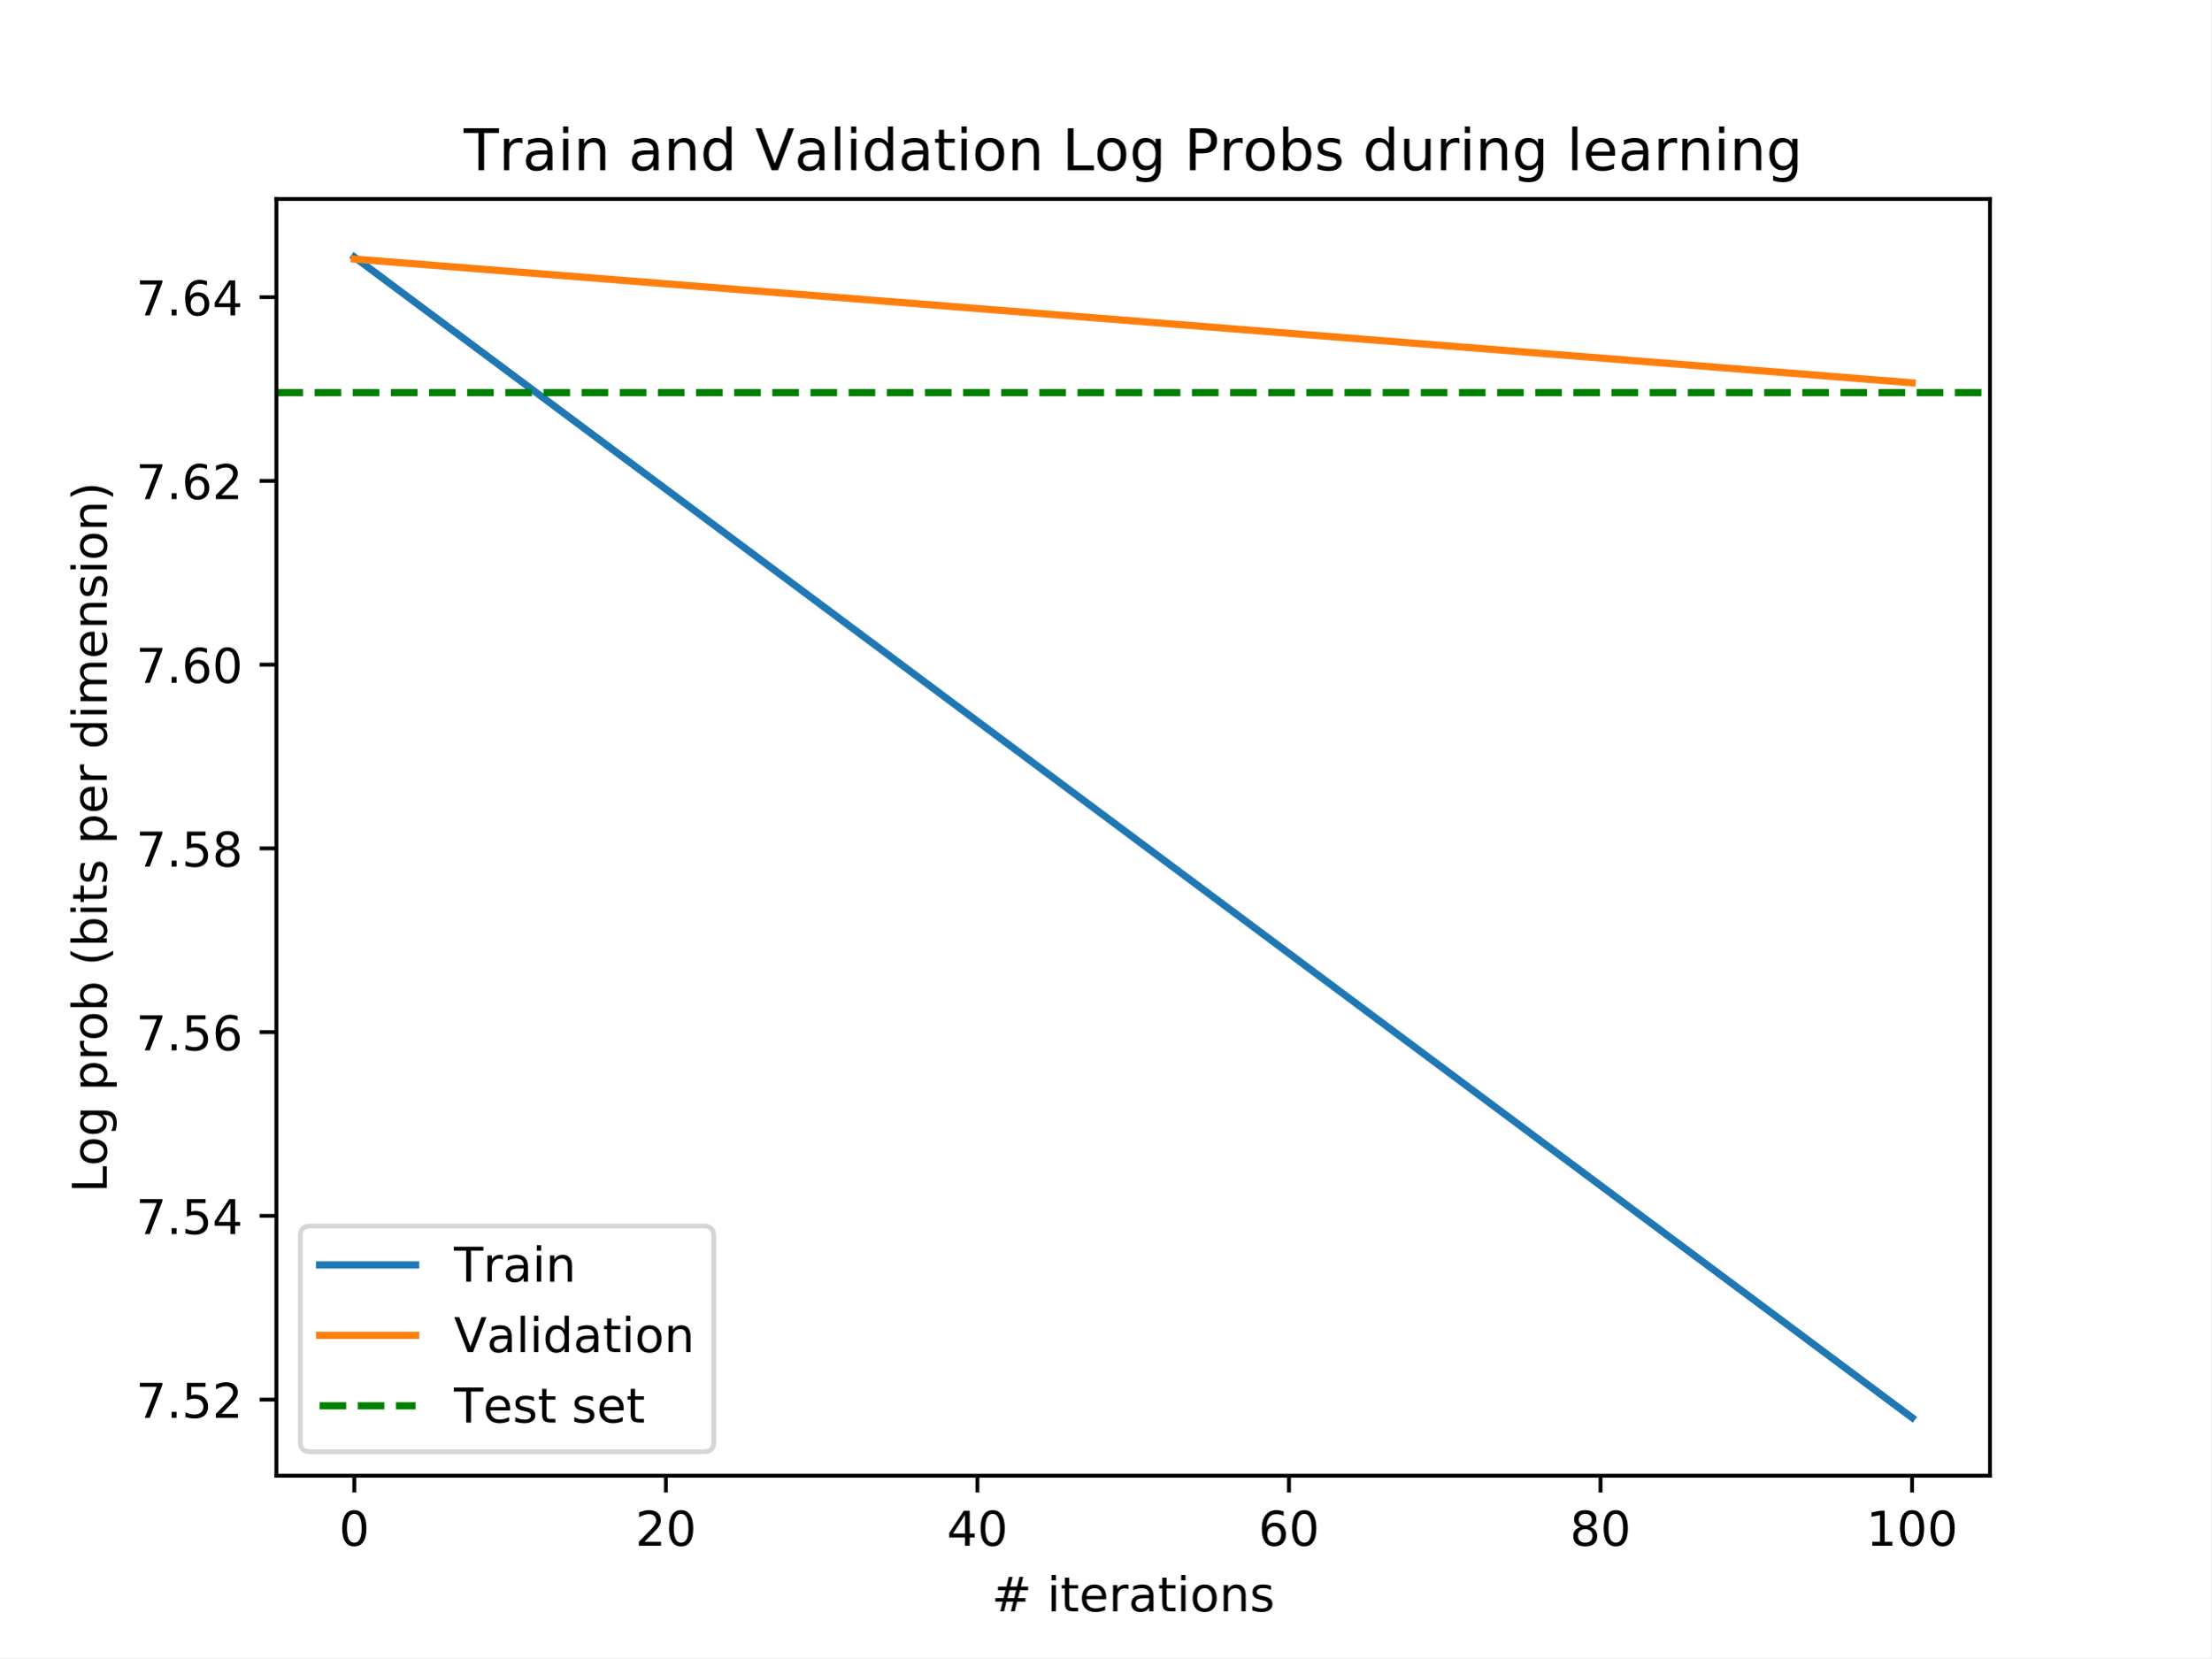
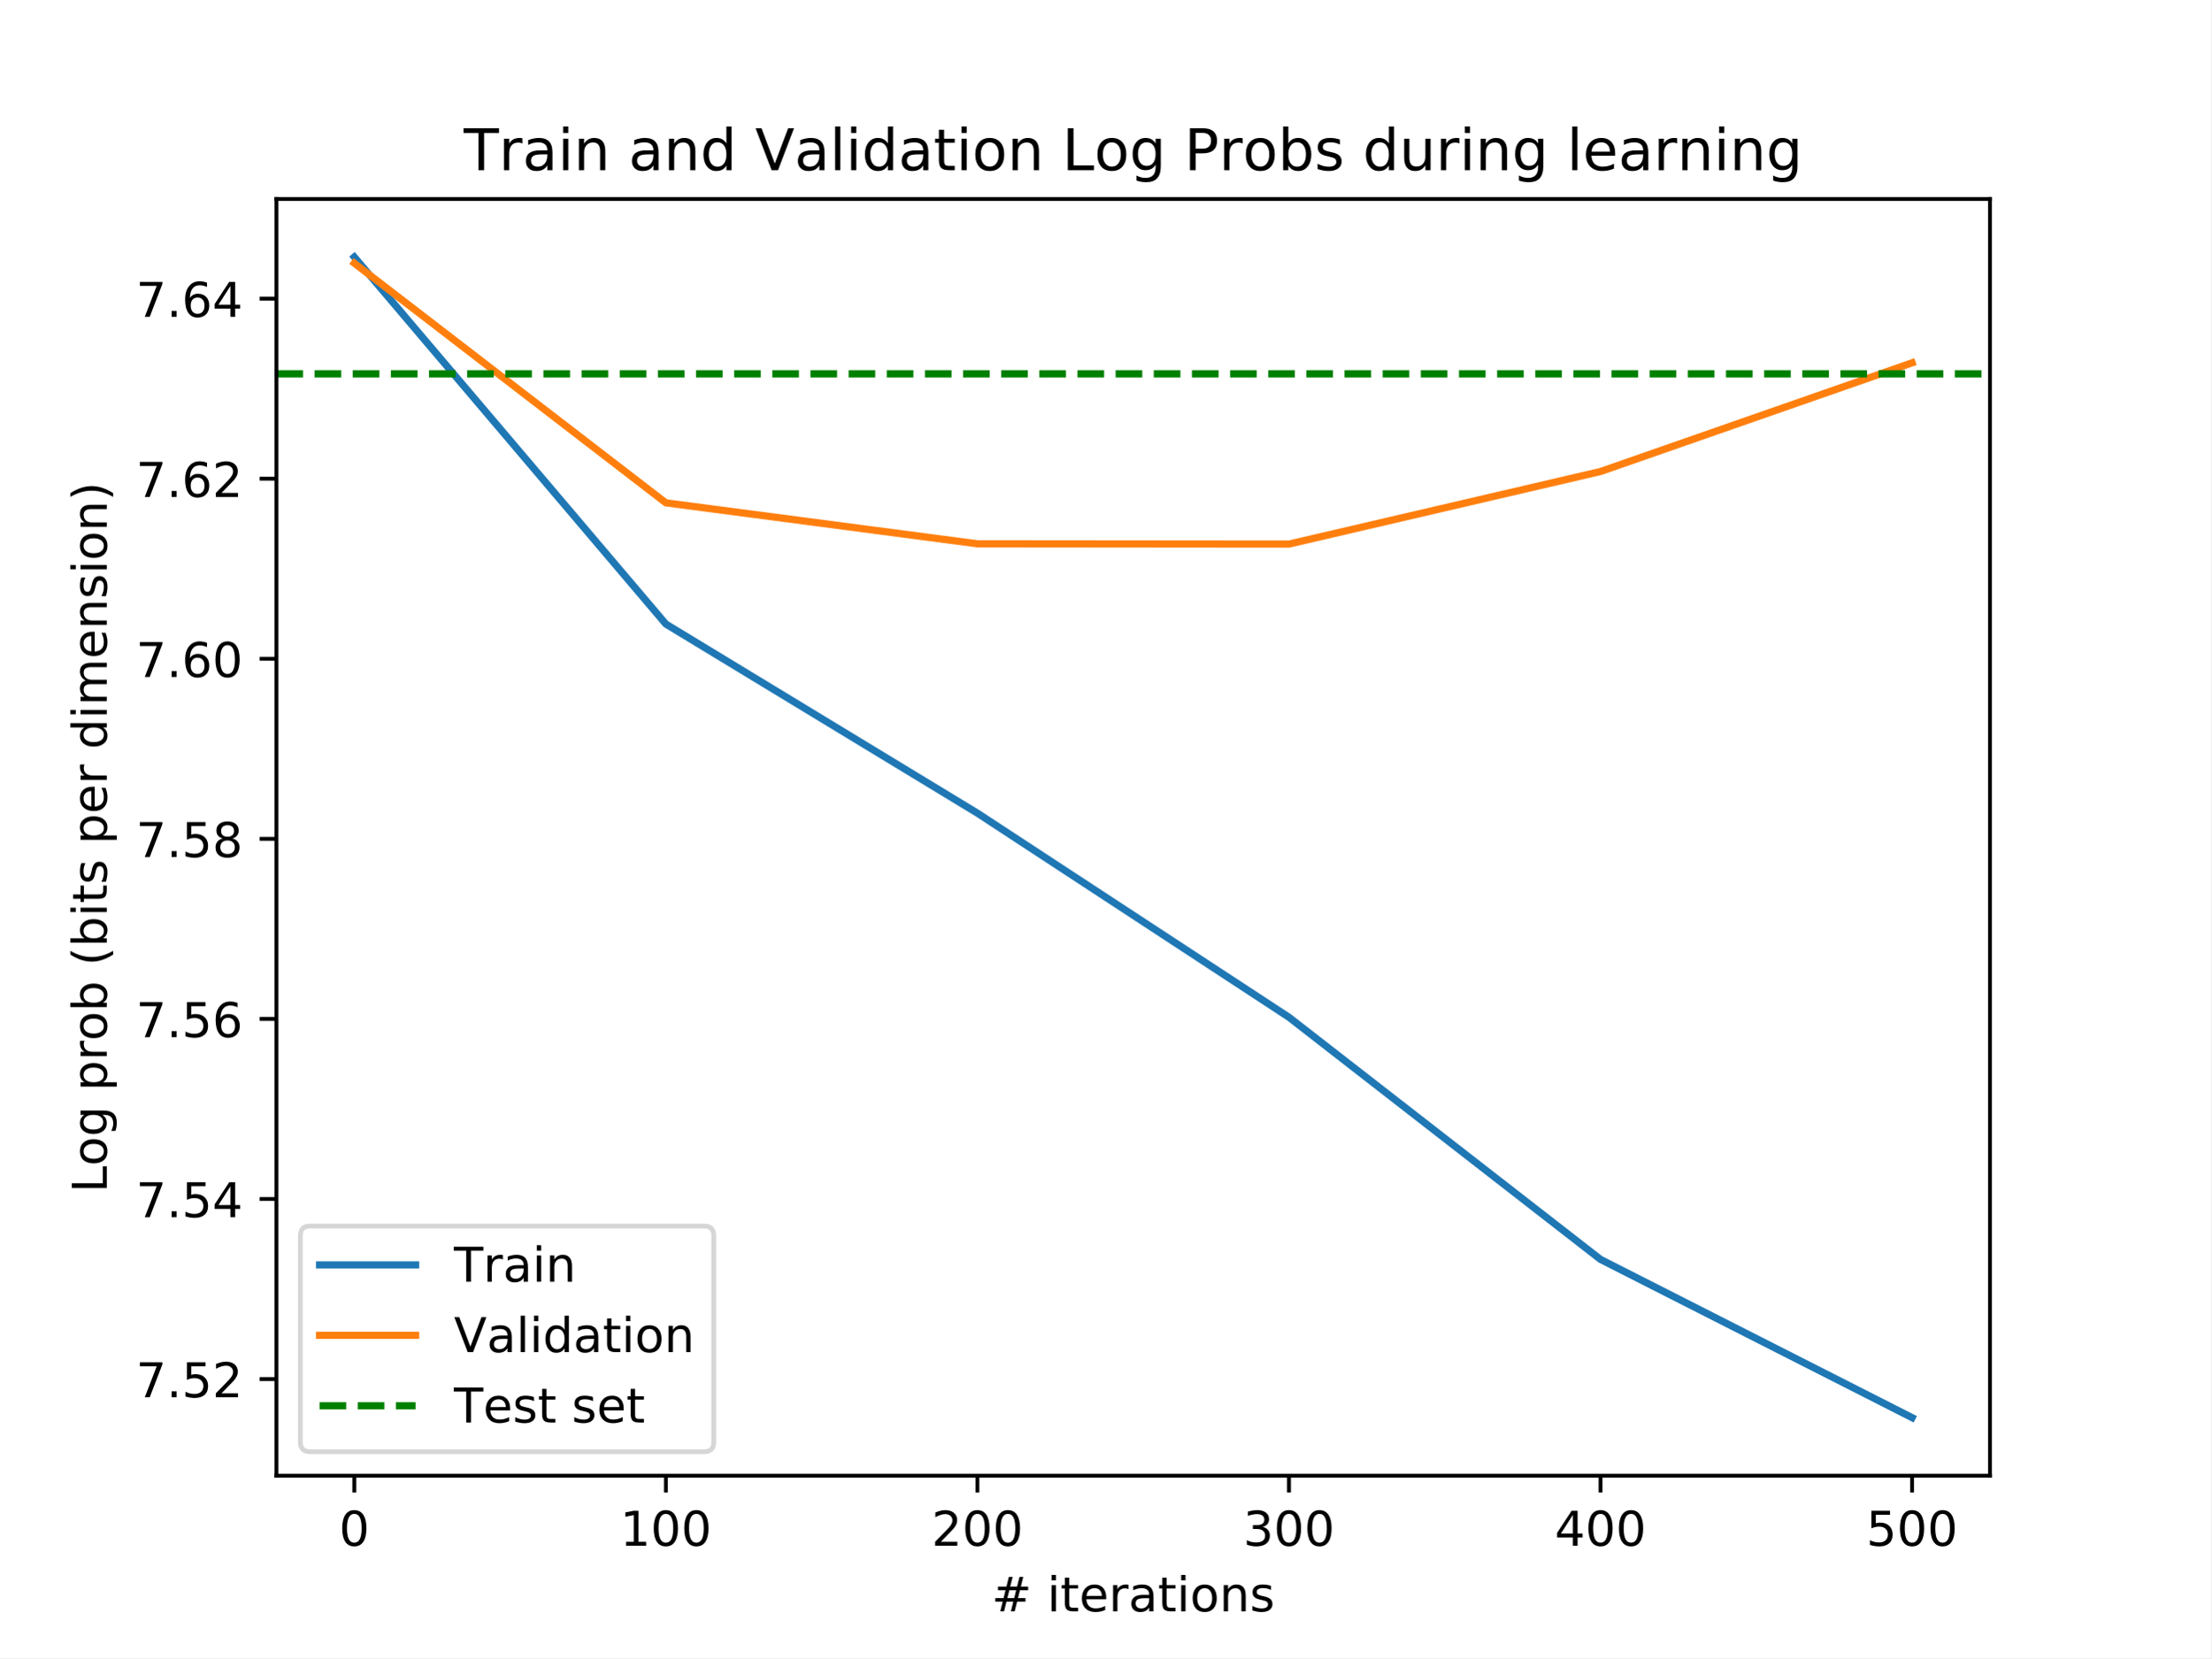
<svg xmlns="http://www.w3.org/2000/svg" xmlns:xlink="http://www.w3.org/1999/xlink" height="345.6pt" version="1.1" viewBox="0 0 460.8 345.6" width="460.8pt">
  <defs>
    <style type="text/css">
*{stroke-linecap:butt;stroke-linejoin:round;}
  </style>
  </defs>
  <g id="figure_1">
    <g id="patch_1">
      <path d="M 0 345.6  L 460.8 345.6  L 460.8 0  L 0 0  z " style="fill:#ffffff;" />
    </g>
    <g id="axes_1">
      <g id="patch_2">
        <path d="M 57.6 307.584  L 414.72 307.584  L 414.72 41.472  L 57.6 41.472  z " style="fill:#ffffff;" />
      </g>
      <g id="matplotlib.axis_1">
        <g id="xtick_1">
          <g id="line2d_1">
            <defs>
-               <path d="M 0 0  L 0 3.5  " id="m9c0afa076b" style="stroke:#000000;stroke-width:0.8;" />
-             </defs>
-             <g>
-               <use style="stroke:#000000;stroke-width:0.8;" x="73.833" xlink:href="#m9c0afa076b" y="307.584" />
+               <path d="M 0 0  L 0 3.5  " id="mff0b40eb74" style="stroke:#000000;stroke-width:0.8;" />
+             </defs>
+             <g>
+               <use style="stroke:#000000;stroke-width:0.8;" x="73.833" xlink:href="#mff0b40eb74" y="307.584" />
            </g>
          </g>
          <g id="text_1">
            <defs>
              <path d="M 31.781 66.406  Q 24.172 66.406 20.328 58.906  Q 16.5 51.422 16.5 36.375  Q 16.5 21.391 20.328 13.891  Q 24.172 6.391 31.781 6.391  Q 39.453 6.391 43.281 13.891  Q 47.125 21.391 47.125 36.375  Q 47.125 51.422 43.281 58.906  Q 39.453 66.406 31.781 66.406  z M 31.781 74.219  Q 44.047 74.219 50.516 64.516  Q 56.984 54.828 56.984 36.375  Q 56.984 17.969 50.516 8.266  Q 44.047 -1.422 31.781 -1.422  Q 19.531 -1.422 13.062 8.266  Q 6.594 17.969 6.594 36.375  Q 6.594 54.828 13.062 64.516  Q 19.531 74.219 31.781 74.219  z " id="DejaVuSans-48" />
            </defs>
            <g transform="translate(70.65148 322.1824)scale(0.1 -0.1)">
              <use xlink:href="#DejaVuSans-48" />
            </g>
          </g>
        </g>
        <g id="xtick_2">
          <g id="line2d_2">
            <g>
-               <use style="stroke:#000000;stroke-width:0.8;" x="138.764" xlink:href="#m9c0afa076b" y="307.584" />
+               <use style="stroke:#000000;stroke-width:0.8;" x="138.764" xlink:href="#mff0b40eb74" y="307.584" />
            </g>
          </g>
          <g id="text_2">
            <defs>
+               <path d="M 12.406 8.297  L 28.516 8.297  L 28.516 63.922  L 10.984 60.406  L 10.984 69.391  L 28.422 72.906  L 38.281 72.906  L 38.281 8.297  L 54.391 8.297  L 54.391 0  L 12.406 0  z " id="DejaVuSans-49" />
+             </defs>
+             <g transform="translate(129.2199 322.1824)scale(0.1 -0.1)">
+               <use xlink:href="#DejaVuSans-49" />
+               <use x="63.623" xlink:href="#DejaVuSans-48" />
+               <use x="127.246" xlink:href="#DejaVuSans-48" />
+             </g>
+           </g>
+         </g>
+         <g id="xtick_3">
+           <g id="line2d_3">
+             <g>
+               <use style="stroke:#000000;stroke-width:0.8;" x="203.695" xlink:href="#mff0b40eb74" y="307.584" />
+             </g>
+           </g>
+           <g id="text_3">
+             <defs>
              <path d="M 19.188 8.297  L 53.609 8.297  L 53.609 0  L 7.328 0  L 7.328 8.297  Q 12.938 14.109 22.625 23.891  Q 32.328 33.688 34.812 36.531  Q 39.547 41.844 41.422 45.531  Q 43.312 49.219 43.312 52.781  Q 43.312 58.594 39.234 62.25  Q 35.156 65.922 28.609 65.922  Q 23.969 65.922 18.812 64.312  Q 13.672 62.703 7.812 59.422  L 7.812 69.391  Q 13.766 71.781 18.938 73  Q 24.125 74.219 28.422 74.219  Q 39.75 74.219 46.484 68.547  Q 53.219 62.891 53.219 53.422  Q 53.219 48.922 51.531 44.891  Q 49.859 40.875 45.406 35.406  Q 44.188 33.984 37.641 27.219  Q 31.109 20.453 19.188 8.297  z " id="DejaVuSans-50" />
            </defs>
-             <g transform="translate(132.4011 322.1824)scale(0.1 -0.1)">
+             <g transform="translate(194.1508 322.1824)scale(0.1 -0.1)">
              <use xlink:href="#DejaVuSans-50" />
              <use x="63.623" xlink:href="#DejaVuSans-48" />
-             </g>
-           </g>
-         </g>
-         <g id="xtick_3">
-           <g id="line2d_3">
-             <g>
-               <use style="stroke:#000000;stroke-width:0.8;" x="203.695" xlink:href="#m9c0afa076b" y="307.584" />
-             </g>
-           </g>
-           <g id="text_3">
+               <use x="127.246" xlink:href="#DejaVuSans-48" />
+             </g>
+           </g>
+         </g>
+         <g id="xtick_4">
+           <g id="line2d_4">
+             <g>
+               <use style="stroke:#000000;stroke-width:0.8;" x="268.625" xlink:href="#mff0b40eb74" y="307.584" />
+             </g>
+           </g>
+           <g id="text_4">
+             <defs>
+               <path d="M 40.578 39.312  Q 47.656 37.797 51.625 33  Q 55.609 28.219 55.609 21.188  Q 55.609 10.406 48.188 4.484  Q 40.766 -1.422 27.094 -1.422  Q 22.516 -1.422 17.656 -0.516  Q 12.797 0.391 7.625 2.203  L 7.625 11.719  Q 11.719 9.328 16.594 8.109  Q 21.484 6.891 26.812 6.891  Q 36.078 6.891 40.938 10.547  Q 45.797 14.203 45.797 21.188  Q 45.797 27.641 41.281 31.266  Q 36.766 34.906 28.719 34.906  L 20.219 34.906  L 20.219 43.016  L 29.109 43.016  Q 36.375 43.016 40.234 45.922  Q 44.094 48.828 44.094 54.297  Q 44.094 59.906 40.109 62.906  Q 36.141 65.922 28.719 65.922  Q 24.656 65.922 20.016 65.031  Q 15.375 64.156 9.812 62.312  L 9.812 71.094  Q 15.438 72.656 20.344 73.438  Q 25.25 74.219 29.594 74.219  Q 40.828 74.219 47.359 69.109  Q 53.906 64.016 53.906 55.328  Q 53.906 49.266 50.438 45.094  Q 46.969 40.922 40.578 39.312  z " id="DejaVuSans-51" />
+             </defs>
+             <g transform="translate(259.0817 322.1824)scale(0.1 -0.1)">
+               <use xlink:href="#DejaVuSans-51" />
+               <use x="63.623" xlink:href="#DejaVuSans-48" />
+               <use x="127.246" xlink:href="#DejaVuSans-48" />
+             </g>
+           </g>
+         </g>
+         <g id="xtick_5">
+           <g id="line2d_5">
+             <g>
+               <use style="stroke:#000000;stroke-width:0.8;" x="333.556" xlink:href="#mff0b40eb74" y="307.584" />
+             </g>
+           </g>
+           <g id="text_5">
            <defs>
              <path d="M 37.797 64.312  L 12.891 25.391  L 37.797 25.391  z M 35.203 72.906  L 47.609 72.906  L 47.609 25.391  L 58.016 25.391  L 58.016 17.188  L 47.609 17.188  L 47.609 0  L 37.797 0  L 37.797 17.188  L 4.891 17.188  L 4.891 26.703  z " id="DejaVuSans-52" />
            </defs>
-             <g transform="translate(197.332 322.1824)scale(0.1 -0.1)">
+             <g transform="translate(324.0126 322.1824)scale(0.1 -0.1)">
              <use xlink:href="#DejaVuSans-52" />
              <use x="63.623" xlink:href="#DejaVuSans-48" />
-             </g>
-           </g>
-         </g>
-         <g id="xtick_4">
-           <g id="line2d_4">
-             <g>
-               <use style="stroke:#000000;stroke-width:0.8;" x="268.625" xlink:href="#m9c0afa076b" y="307.584" />
-             </g>
-           </g>
-           <g id="text_4">
-             <defs>
-               <path d="M 33.016 40.375  Q 26.375 40.375 22.484 35.828  Q 18.609 31.297 18.609 23.391  Q 18.609 15.531 22.484 10.953  Q 26.375 6.391 33.016 6.391  Q 39.656 6.391 43.531 10.953  Q 47.406 15.531 47.406 23.391  Q 47.406 31.297 43.531 35.828  Q 39.656 40.375 33.016 40.375  z M 52.594 71.297  L 52.594 62.312  Q 48.875 64.062 45.094 64.984  Q 41.312 65.922 37.594 65.922  Q 27.828 65.922 22.672 59.328  Q 17.531 52.734 16.797 39.406  Q 19.672 43.656 24.016 45.922  Q 28.375 48.188 33.594 48.188  Q 44.578 48.188 50.953 41.516  Q 57.328 34.859 57.328 23.391  Q 57.328 12.156 50.688 5.359  Q 44.047 -1.422 33.016 -1.422  Q 20.359 -1.422 13.672 8.266  Q 6.984 17.969 6.984 36.375  Q 6.984 53.656 15.188 63.938  Q 23.391 74.219 37.203 74.219  Q 40.922 74.219 44.703 73.484  Q 48.484 72.75 52.594 71.297  z " id="DejaVuSans-54" />
-             </defs>
-             <g transform="translate(262.263 322.1824)scale(0.1 -0.1)">
-               <use xlink:href="#DejaVuSans-54" />
-               <use x="63.623" xlink:href="#DejaVuSans-48" />
-             </g>
-           </g>
-         </g>
-         <g id="xtick_5">
-           <g id="line2d_5">
-             <g>
-               <use style="stroke:#000000;stroke-width:0.8;" x="333.556" xlink:href="#m9c0afa076b" y="307.584" />
-             </g>
-           </g>
-           <g id="text_5">
-             <defs>
-               <path d="M 31.781 34.625  Q 24.75 34.625 20.719 30.859  Q 16.703 27.094 16.703 20.516  Q 16.703 13.922 20.719 10.156  Q 24.75 6.391 31.781 6.391  Q 38.812 6.391 42.859 10.172  Q 46.922 13.969 46.922 20.516  Q 46.922 27.094 42.891 30.859  Q 38.875 34.625 31.781 34.625  z M 21.922 38.812  Q 15.578 40.375 12.031 44.719  Q 8.5 49.078 8.5 55.328  Q 8.5 64.062 14.719 69.141  Q 20.953 74.219 31.781 74.219  Q 42.672 74.219 48.875 69.141  Q 55.078 64.062 55.078 55.328  Q 55.078 49.078 51.531 44.719  Q 48 40.375 41.703 38.812  Q 48.828 37.156 52.797 32.312  Q 56.781 27.484 56.781 20.516  Q 56.781 9.906 50.312 4.234  Q 43.844 -1.422 31.781 -1.422  Q 19.734 -1.422 13.25 4.234  Q 6.781 9.906 6.781 20.516  Q 6.781 27.484 10.781 32.312  Q 14.797 37.156 21.922 38.812  z M 18.312 54.391  Q 18.312 48.734 21.844 45.562  Q 25.391 42.391 31.781 42.391  Q 38.141 42.391 41.719 45.562  Q 45.312 48.734 45.312 54.391  Q 45.312 60.062 41.719 63.234  Q 38.141 66.406 31.781 66.406  Q 25.391 66.406 21.844 63.234  Q 18.312 60.062 18.312 54.391  z " id="DejaVuSans-56" />
-             </defs>
-             <g transform="translate(327.1939 322.1824)scale(0.1 -0.1)">
-               <use xlink:href="#DejaVuSans-56" />
-               <use x="63.623" xlink:href="#DejaVuSans-48" />
+               <use x="127.246" xlink:href="#DejaVuSans-48" />
            </g>
          </g>
        </g>
        <g id="xtick_6">
          <g id="line2d_6">
            <g>
-               <use style="stroke:#000000;stroke-width:0.8;" x="398.487" xlink:href="#m9c0afa076b" y="307.584" />
+               <use style="stroke:#000000;stroke-width:0.8;" x="398.487" xlink:href="#mff0b40eb74" y="307.584" />
            </g>
          </g>
          <g id="text_6">
            <defs>
-               <path d="M 12.406 8.297  L 28.516 8.297  L 28.516 63.922  L 10.984 60.406  L 10.984 69.391  L 28.422 72.906  L 38.281 72.906  L 38.281 8.297  L 54.391 8.297  L 54.391 0  L 12.406 0  z " id="DejaVuSans-49" />
+               <path d="M 10.797 72.906  L 49.516 72.906  L 49.516 64.594  L 19.828 64.594  L 19.828 46.734  Q 21.969 47.469 24.109 47.828  Q 26.266 48.188 28.422 48.188  Q 40.625 48.188 47.75 41.5  Q 54.891 34.812 54.891 23.391  Q 54.891 11.625 47.562 5.094  Q 40.234 -1.422 26.906 -1.422  Q 22.312 -1.422 17.547 -0.641  Q 12.797 0.141 7.719 1.703  L 7.719 11.625  Q 12.109 9.234 16.797 8.062  Q 21.484 6.891 26.703 6.891  Q 35.156 6.891 40.078 11.328  Q 45.016 15.766 45.016 23.391  Q 45.016 31 40.078 35.438  Q 35.156 39.891 26.703 39.891  Q 22.75 39.891 18.812 39.016  Q 14.891 38.141 10.797 36.281  z " id="DejaVuSans-53" />
            </defs>
            <g transform="translate(388.9435 322.1824)scale(0.1 -0.1)">
-               <use xlink:href="#DejaVuSans-49" />
+               <use xlink:href="#DejaVuSans-53" />
              <use x="63.623" xlink:href="#DejaVuSans-48" />
              <use x="127.246" xlink:href="#DejaVuSans-48" />
            </g>
          </g>
        </g>
        <g id="text_7">
          <defs>
            <path d="M 51.125 44  L 36.922 44  L 32.812 27.688  L 47.125 27.688  z M 43.797 71.781  L 38.719 51.516  L 52.984 51.516  L 58.109 71.781  L 65.922 71.781  L 60.891 51.516  L 76.125 51.516  L 76.125 44  L 58.984 44  L 54.984 27.688  L 70.516 27.688  L 70.516 20.219  L 53.078 20.219  L 48 0  L 40.188 0  L 45.219 20.219  L 30.906 20.219  L 25.875 0  L 18.016 0  L 23.094 20.219  L 7.719 20.219  L 7.719 27.688  L 24.906 27.688  L 29 44  L 13.281 44  L 13.281 51.516  L 30.906 51.516  L 35.891 71.781  z " id="DejaVuSans-35" />
            <path id="DejaVuSans-32" />
            <path d="M 9.422 54.688  L 18.406 54.688  L 18.406 0  L 9.422 0  z M 9.422 75.984  L 18.406 75.984  L 18.406 64.594  L 9.422 64.594  z " id="DejaVuSans-105" />
            <path d="M 18.312 70.219  L 18.312 54.688  L 36.812 54.688  L 36.812 47.703  L 18.312 47.703  L 18.312 18.016  Q 18.312 11.328 20.141 9.422  Q 21.969 7.516 27.594 7.516  L 36.812 7.516  L 36.812 0  L 27.594 0  Q 17.188 0 13.234 3.875  Q 9.281 7.766 9.281 18.016  L 9.281 47.703  L 2.688 47.703  L 2.688 54.688  L 9.281 54.688  L 9.281 70.219  z " id="DejaVuSans-116" />
            <path d="M 56.203 29.594  L 56.203 25.203  L 14.891 25.203  Q 15.484 15.922 20.484 11.062  Q 25.484 6.203 34.422 6.203  Q 39.594 6.203 44.453 7.469  Q 49.312 8.734 54.109 11.281  L 54.109 2.781  Q 49.266 0.734 44.188 -0.344  Q 39.109 -1.422 33.891 -1.422  Q 20.797 -1.422 13.156 6.188  Q 5.516 13.812 5.516 26.812  Q 5.516 40.234 12.766 48.109  Q 20.016 56 32.328 56  Q 43.359 56 49.781 48.891  Q 56.203 41.797 56.203 29.594  z M 47.219 32.234  Q 47.125 39.594 43.094 43.984  Q 39.062 48.391 32.422 48.391  Q 24.906 48.391 20.391 44.141  Q 15.875 39.891 15.188 32.172  z " id="DejaVuSans-101" />
            <path d="M 41.109 46.297  Q 39.594 47.172 37.812 47.578  Q 36.031 48 33.891 48  Q 26.266 48 22.188 43.047  Q 18.109 38.094 18.109 28.812  L 18.109 0  L 9.078 0  L 9.078 54.688  L 18.109 54.688  L 18.109 46.188  Q 20.953 51.172 25.484 53.578  Q 30.031 56 36.531 56  Q 37.453 56 38.578 55.875  Q 39.703 55.766 41.062 55.516  z " id="DejaVuSans-114" />
            <path d="M 34.281 27.484  Q 23.391 27.484 19.188 25  Q 14.984 22.516 14.984 16.5  Q 14.984 11.719 18.141 8.906  Q 21.297 6.109 26.703 6.109  Q 34.188 6.109 38.703 11.406  Q 43.219 16.703 43.219 25.484  L 43.219 27.484  z M 52.203 31.203  L 52.203 0  L 43.219 0  L 43.219 8.297  Q 40.141 3.328 35.547 0.953  Q 30.953 -1.422 24.312 -1.422  Q 15.922 -1.422 10.953 3.297  Q 6 8.016 6 15.922  Q 6 25.141 12.172 29.828  Q 18.359 34.516 30.609 34.516  L 43.219 34.516  L 43.219 35.406  Q 43.219 41.609 39.141 45  Q 35.062 48.391 27.688 48.391  Q 23 48.391 18.547 47.266  Q 14.109 46.141 10.016 43.891  L 10.016 52.203  Q 14.938 54.109 19.578 55.047  Q 24.219 56 28.609 56  Q 40.484 56 46.344 49.844  Q 52.203 43.703 52.203 31.203  z " id="DejaVuSans-97" />
            <path d="M 30.609 48.391  Q 23.391 48.391 19.188 42.75  Q 14.984 37.109 14.984 27.297  Q 14.984 17.484 19.156 11.844  Q 23.344 6.203 30.609 6.203  Q 37.797 6.203 41.984 11.859  Q 46.188 17.531 46.188 27.297  Q 46.188 37.016 41.984 42.703  Q 37.797 48.391 30.609 48.391  z M 30.609 56  Q 42.328 56 49.016 48.375  Q 55.719 40.766 55.719 27.297  Q 55.719 13.875 49.016 6.219  Q 42.328 -1.422 30.609 -1.422  Q 18.844 -1.422 12.172 6.219  Q 5.516 13.875 5.516 27.297  Q 5.516 40.766 12.172 48.375  Q 18.844 56 30.609 56  z " id="DejaVuSans-111" />
            <path d="M 54.891 33.016  L 54.891 0  L 45.906 0  L 45.906 32.719  Q 45.906 40.484 42.875 44.328  Q 39.844 48.188 33.797 48.188  Q 26.516 48.188 22.312 43.547  Q 18.109 38.922 18.109 30.906  L 18.109 0  L 9.078 0  L 9.078 54.688  L 18.109 54.688  L 18.109 46.188  Q 21.344 51.125 25.703 53.562  Q 30.078 56 35.797 56  Q 45.219 56 50.047 50.172  Q 54.891 44.344 54.891 33.016  z " id="DejaVuSans-110" />
            <path d="M 44.281 53.078  L 44.281 44.578  Q 40.484 46.531 36.375 47.5  Q 32.281 48.484 27.875 48.484  Q 21.188 48.484 17.844 46.438  Q 14.5 44.391 14.5 40.281  Q 14.5 37.156 16.891 35.375  Q 19.281 33.594 26.516 31.984  L 29.594 31.297  Q 39.156 29.25 43.188 25.516  Q 47.219 21.781 47.219 15.094  Q 47.219 7.469 41.188 3.016  Q 35.156 -1.422 24.609 -1.422  Q 20.219 -1.422 15.453 -0.562  Q 10.688 0.297 5.422 2  L 5.422 11.281  Q 10.406 8.688 15.234 7.391  Q 20.062 6.109 24.812 6.109  Q 31.156 6.109 34.562 8.281  Q 37.984 10.453 37.984 14.406  Q 37.984 18.062 35.516 20.016  Q 33.062 21.969 24.703 23.781  L 21.578 24.516  Q 13.234 26.266 9.516 29.906  Q 5.812 33.547 5.812 39.891  Q 5.812 47.609 11.281 51.797  Q 16.75 56 26.812 56  Q 31.781 56 36.172 55.266  Q 40.578 54.547 44.281 53.078  z " id="DejaVuSans-115" />
          </defs>
          <g transform="translate(206.6538 335.8606)scale(0.1 -0.1)">
            <use xlink:href="#DejaVuSans-35" />
            <use x="83.789" xlink:href="#DejaVuSans-32" />
            <use x="115.576" xlink:href="#DejaVuSans-105" />
            <use x="143.359" xlink:href="#DejaVuSans-116" />
            <use x="182.568" xlink:href="#DejaVuSans-101" />
            <use x="244.092" xlink:href="#DejaVuSans-114" />
            <use x="285.205" xlink:href="#DejaVuSans-97" />
            <use x="346.484" xlink:href="#DejaVuSans-116" />
            <use x="385.693" xlink:href="#DejaVuSans-105" />
            <use x="413.477" xlink:href="#DejaVuSans-111" />
            <use x="474.658" xlink:href="#DejaVuSans-110" />
            <use x="538.037" xlink:href="#DejaVuSans-115" />
          </g>
        </g>
      </g>
      <g id="matplotlib.axis_2">
        <g id="ytick_1">
          <g id="line2d_7">
            <defs>
-               <path d="M 0 0  L -3.5 0  " id="m03bc95fe4a" style="stroke:#000000;stroke-width:0.8;" />
-             </defs>
-             <g>
-               <use style="stroke:#000000;stroke-width:0.8;" x="57.6" xlink:href="#m03bc95fe4a" y="291.721" />
+               <path d="M 0 0  L -3.5 0  " id="m5b82a9ceaa" style="stroke:#000000;stroke-width:0.8;" />
+             </defs>
+             <g>
+               <use style="stroke:#000000;stroke-width:0.8;" x="57.6" xlink:href="#m5b82a9ceaa" y="287.442" />
            </g>
          </g>
          <g id="text_8">
            <defs>
              <path d="M 8.203 72.906  L 55.078 72.906  L 55.078 68.703  L 28.609 0  L 18.312 0  L 43.219 64.594  L 8.203 64.594  z " id="DejaVuSans-55" />
              <path d="M 10.688 12.406  L 21 12.406  L 21 0  L 10.688 0  z " id="DejaVuSans-46" />
-               <path d="M 10.797 72.906  L 49.516 72.906  L 49.516 64.594  L 19.828 64.594  L 19.828 46.734  Q 21.969 47.469 24.109 47.828  Q 26.266 48.188 28.422 48.188  Q 40.625 48.188 47.75 41.5  Q 54.891 34.812 54.891 23.391  Q 54.891 11.625 47.562 5.094  Q 40.234 -1.422 26.906 -1.422  Q 22.312 -1.422 17.547 -0.641  Q 12.797 0.141 7.719 1.703  L 7.719 11.625  Q 12.109 9.234 16.797 8.062  Q 21.484 6.891 26.703 6.891  Q 35.156 6.891 40.078 11.328  Q 45.016 15.766 45.016 23.391  Q 45.016 31 40.078 35.438  Q 35.156 39.891 26.703 39.891  Q 22.75 39.891 18.812 39.016  Q 14.891 38.141 10.797 36.281  z " id="DejaVuSans-53" />
-             </defs>
-             <g transform="translate(28.33438 295.5206)scale(0.1 -0.1)">
+             </defs>
+             <g transform="translate(28.33438 291.2413)scale(0.1 -0.1)">
              <use xlink:href="#DejaVuSans-55" />
              <use x="63.623" xlink:href="#DejaVuSans-46" />
              <use x="95.41" xlink:href="#DejaVuSans-53" />
              <use x="159.033" xlink:href="#DejaVuSans-50" />
            </g>
          </g>
        </g>
        <g id="ytick_2">
          <g id="line2d_8">
            <g>
-               <use style="stroke:#000000;stroke-width:0.8;" x="57.6" xlink:href="#m03bc95fe4a" y="253.423" />
+               <use style="stroke:#000000;stroke-width:0.8;" x="57.6" xlink:href="#m5b82a9ceaa" y="249.908" />
            </g>
          </g>
          <g id="text_9">
-             <g transform="translate(28.33438 257.2225)scale(0.1 -0.1)">
+             <g transform="translate(28.33438 253.7075)scale(0.1 -0.1)">
              <use xlink:href="#DejaVuSans-55" />
              <use x="63.623" xlink:href="#DejaVuSans-46" />
              <use x="95.41" xlink:href="#DejaVuSans-53" />
              <use x="159.033" xlink:href="#DejaVuSans-52" />
            </g>
          </g>
        </g>
        <g id="ytick_3">
          <g id="line2d_9">
            <g>
-               <use style="stroke:#000000;stroke-width:0.8;" x="57.6" xlink:href="#m03bc95fe4a" y="215.125" />
+               <use style="stroke:#000000;stroke-width:0.8;" x="57.6" xlink:href="#m5b82a9ceaa" y="212.374" />
            </g>
          </g>
          <g id="text_10">
-             <g transform="translate(28.33438 218.9244)scale(0.1 -0.1)">
+             <defs>
+               <path d="M 33.016 40.375  Q 26.375 40.375 22.484 35.828  Q 18.609 31.297 18.609 23.391  Q 18.609 15.531 22.484 10.953  Q 26.375 6.391 33.016 6.391  Q 39.656 6.391 43.531 10.953  Q 47.406 15.531 47.406 23.391  Q 47.406 31.297 43.531 35.828  Q 39.656 40.375 33.016 40.375  z M 52.594 71.297  L 52.594 62.312  Q 48.875 64.062 45.094 64.984  Q 41.312 65.922 37.594 65.922  Q 27.828 65.922 22.672 59.328  Q 17.531 52.734 16.797 39.406  Q 19.672 43.656 24.016 45.922  Q 28.375 48.188 33.594 48.188  Q 44.578 48.188 50.953 41.516  Q 57.328 34.859 57.328 23.391  Q 57.328 12.156 50.688 5.359  Q 44.047 -1.422 33.016 -1.422  Q 20.359 -1.422 13.672 8.266  Q 6.984 17.969 6.984 36.375  Q 6.984 53.656 15.188 63.938  Q 23.391 74.219 37.203 74.219  Q 40.922 74.219 44.703 73.484  Q 48.484 72.75 52.594 71.297  z " id="DejaVuSans-54" />
+             </defs>
+             <g transform="translate(28.33438 216.1737)scale(0.1 -0.1)">
              <use xlink:href="#DejaVuSans-55" />
              <use x="63.623" xlink:href="#DejaVuSans-46" />
              <use x="95.41" xlink:href="#DejaVuSans-53" />
              <use x="159.033" xlink:href="#DejaVuSans-54" />
            </g>
          </g>
        </g>
        <g id="ytick_4">
          <g id="line2d_10">
            <g>
-               <use style="stroke:#000000;stroke-width:0.8;" x="57.6" xlink:href="#m03bc95fe4a" y="176.827" />
+               <use style="stroke:#000000;stroke-width:0.8;" x="57.6" xlink:href="#m5b82a9ceaa" y="174.841" />
            </g>
          </g>
          <g id="text_11">
-             <g transform="translate(28.33438 180.6263)scale(0.1 -0.1)">
+             <defs>
+               <path d="M 31.781 34.625  Q 24.75 34.625 20.719 30.859  Q 16.703 27.094 16.703 20.516  Q 16.703 13.922 20.719 10.156  Q 24.75 6.391 31.781 6.391  Q 38.812 6.391 42.859 10.172  Q 46.922 13.969 46.922 20.516  Q 46.922 27.094 42.891 30.859  Q 38.875 34.625 31.781 34.625  z M 21.922 38.812  Q 15.578 40.375 12.031 44.719  Q 8.5 49.078 8.5 55.328  Q 8.5 64.062 14.719 69.141  Q 20.953 74.219 31.781 74.219  Q 42.672 74.219 48.875 69.141  Q 55.078 64.062 55.078 55.328  Q 55.078 49.078 51.531 44.719  Q 48 40.375 41.703 38.812  Q 48.828 37.156 52.797 32.312  Q 56.781 27.484 56.781 20.516  Q 56.781 9.906 50.312 4.234  Q 43.844 -1.422 31.781 -1.422  Q 19.734 -1.422 13.25 4.234  Q 6.781 9.906 6.781 20.516  Q 6.781 27.484 10.781 32.312  Q 14.797 37.156 21.922 38.812  z M 18.312 54.391  Q 18.312 48.734 21.844 45.562  Q 25.391 42.391 31.781 42.391  Q 38.141 42.391 41.719 45.562  Q 45.312 48.734 45.312 54.391  Q 45.312 60.062 41.719 63.234  Q 38.141 66.406 31.781 66.406  Q 25.391 66.406 21.844 63.234  Q 18.312 60.062 18.312 54.391  z " id="DejaVuSans-56" />
+             </defs>
+             <g transform="translate(28.33438 178.6398)scale(0.1 -0.1)">
              <use xlink:href="#DejaVuSans-55" />
              <use x="63.623" xlink:href="#DejaVuSans-46" />
              <use x="95.41" xlink:href="#DejaVuSans-53" />
              <use x="159.033" xlink:href="#DejaVuSans-56" />
            </g>
          </g>
        </g>
        <g id="ytick_5">
          <g id="line2d_11">
            <g>
-               <use style="stroke:#000000;stroke-width:0.8;" x="57.6" xlink:href="#m03bc95fe4a" y="138.529" />
+               <use style="stroke:#000000;stroke-width:0.8;" x="57.6" xlink:href="#m5b82a9ceaa" y="137.307" />
            </g>
          </g>
          <g id="text_12">
-             <g transform="translate(28.33438 142.3281)scale(0.1 -0.1)">
+             <g transform="translate(28.33438 141.106)scale(0.1 -0.1)">
              <use xlink:href="#DejaVuSans-55" />
              <use x="63.623" xlink:href="#DejaVuSans-46" />
              <use x="95.41" xlink:href="#DejaVuSans-54" />
              <use x="159.033" xlink:href="#DejaVuSans-48" />
            </g>
          </g>
        </g>
        <g id="ytick_6">
          <g id="line2d_12">
            <g>
-               <use style="stroke:#000000;stroke-width:0.8;" x="57.6" xlink:href="#m03bc95fe4a" y="100.231" />
+               <use style="stroke:#000000;stroke-width:0.8;" x="57.6" xlink:href="#m5b82a9ceaa" y="99.773" />
            </g>
          </g>
          <g id="text_13">
-             <g transform="translate(28.33438 104.03)scale(0.1 -0.1)">
+             <g transform="translate(28.33438 103.5722)scale(0.1 -0.1)">
              <use xlink:href="#DejaVuSans-55" />
              <use x="63.623" xlink:href="#DejaVuSans-46" />
              <use x="95.41" xlink:href="#DejaVuSans-54" />
              <use x="159.033" xlink:href="#DejaVuSans-50" />
            </g>
          </g>
        </g>
        <g id="ytick_7">
          <g id="line2d_13">
            <g>
-               <use style="stroke:#000000;stroke-width:0.8;" x="57.6" xlink:href="#m03bc95fe4a" y="61.933" />
+               <use style="stroke:#000000;stroke-width:0.8;" x="57.6" xlink:href="#m5b82a9ceaa" y="62.239" />
            </g>
          </g>
          <g id="text_14">
-             <g transform="translate(28.33438 65.73186)scale(0.1 -0.1)">
+             <g transform="translate(28.33438 66.03832)scale(0.1 -0.1)">
              <use xlink:href="#DejaVuSans-55" />
              <use x="63.623" xlink:href="#DejaVuSans-46" />
              <use x="95.41" xlink:href="#DejaVuSans-54" />
              <use x="159.033" xlink:href="#DejaVuSans-52" />
            </g>
          </g>
        </g>
        <g id="text_15">
          <defs>
            <path d="M 9.812 72.906  L 19.672 72.906  L 19.672 8.297  L 55.172 8.297  L 55.172 0  L 9.812 0  z " id="DejaVuSans-76" />
            <path d="M 45.406 27.984  Q 45.406 37.75 41.375 43.109  Q 37.359 48.484 30.078 48.484  Q 22.859 48.484 18.828 43.109  Q 14.797 37.75 14.797 27.984  Q 14.797 18.266 18.828 12.891  Q 22.859 7.516 30.078 7.516  Q 37.359 7.516 41.375 12.891  Q 45.406 18.266 45.406 27.984  z M 54.391 6.781  Q 54.391 -7.172 48.188 -13.984  Q 42 -20.797 29.203 -20.797  Q 24.469 -20.797 20.266 -20.094  Q 16.062 -19.391 12.109 -17.922  L 12.109 -9.188  Q 16.062 -11.328 19.922 -12.344  Q 23.781 -13.375 27.781 -13.375  Q 36.625 -13.375 41.016 -8.766  Q 45.406 -4.156 45.406 5.172  L 45.406 9.625  Q 42.625 4.781 38.281 2.391  Q 33.938 0 27.875 0  Q 17.828 0 11.672 7.656  Q 5.516 15.328 5.516 27.984  Q 5.516 40.672 11.672 48.328  Q 17.828 56 27.875 56  Q 33.938 56 38.281 53.609  Q 42.625 51.219 45.406 46.391  L 45.406 54.688  L 54.391 54.688  z " id="DejaVuSans-103" />
            <path d="M 18.109 8.203  L 18.109 -20.797  L 9.078 -20.797  L 9.078 54.688  L 18.109 54.688  L 18.109 46.391  Q 20.953 51.266 25.266 53.625  Q 29.594 56 35.594 56  Q 45.562 56 51.781 48.094  Q 58.016 40.188 58.016 27.297  Q 58.016 14.406 51.781 6.484  Q 45.562 -1.422 35.594 -1.422  Q 29.594 -1.422 25.266 0.953  Q 20.953 3.328 18.109 8.203  z M 48.688 27.297  Q 48.688 37.203 44.609 42.844  Q 40.531 48.484 33.406 48.484  Q 26.266 48.484 22.188 42.844  Q 18.109 37.203 18.109 27.297  Q 18.109 17.391 22.188 11.75  Q 26.266 6.109 33.406 6.109  Q 40.531 6.109 44.609 11.75  Q 48.688 17.391 48.688 27.297  z " id="DejaVuSans-112" />
            <path d="M 48.688 27.297  Q 48.688 37.203 44.609 42.844  Q 40.531 48.484 33.406 48.484  Q 26.266 48.484 22.188 42.844  Q 18.109 37.203 18.109 27.297  Q 18.109 17.391 22.188 11.75  Q 26.266 6.109 33.406 6.109  Q 40.531 6.109 44.609 11.75  Q 48.688 17.391 48.688 27.297  z M 18.109 46.391  Q 20.953 51.266 25.266 53.625  Q 29.594 56 35.594 56  Q 45.562 56 51.781 48.094  Q 58.016 40.188 58.016 27.297  Q 58.016 14.406 51.781 6.484  Q 45.562 -1.422 35.594 -1.422  Q 29.594 -1.422 25.266 0.953  Q 20.953 3.328 18.109 8.203  L 18.109 0  L 9.078 0  L 9.078 75.984  L 18.109 75.984  z " id="DejaVuSans-98" />
            <path d="M 31 75.875  Q 24.469 64.656 21.281 53.656  Q 18.109 42.672 18.109 31.391  Q 18.109 20.125 21.312 9.062  Q 24.516 -2 31 -13.188  L 23.188 -13.188  Q 15.875 -1.703 12.234 9.375  Q 8.594 20.453 8.594 31.391  Q 8.594 42.281 12.203 53.312  Q 15.828 64.359 23.188 75.875  z " id="DejaVuSans-40" />
            <path d="M 45.406 46.391  L 45.406 75.984  L 54.391 75.984  L 54.391 0  L 45.406 0  L 45.406 8.203  Q 42.578 3.328 38.25 0.953  Q 33.938 -1.422 27.875 -1.422  Q 17.969 -1.422 11.734 6.484  Q 5.516 14.406 5.516 27.297  Q 5.516 40.188 11.734 48.094  Q 17.969 56 27.875 56  Q 33.938 56 38.25 53.625  Q 42.578 51.266 45.406 46.391  z M 14.797 27.297  Q 14.797 17.391 18.875 11.75  Q 22.953 6.109 30.078 6.109  Q 37.203 6.109 41.297 11.75  Q 45.406 17.391 45.406 27.297  Q 45.406 37.203 41.297 42.844  Q 37.203 48.484 30.078 48.484  Q 22.953 48.484 18.875 42.844  Q 14.797 37.203 14.797 27.297  z " id="DejaVuSans-100" />
            <path d="M 52 44.188  Q 55.375 50.25 60.062 53.125  Q 64.75 56 71.094 56  Q 79.641 56 84.281 50.016  Q 88.922 44.047 88.922 33.016  L 88.922 0  L 79.891 0  L 79.891 32.719  Q 79.891 40.578 77.094 44.375  Q 74.312 48.188 68.609 48.188  Q 61.625 48.188 57.562 43.547  Q 53.516 38.922 53.516 30.906  L 53.516 0  L 44.484 0  L 44.484 32.719  Q 44.484 40.625 41.703 44.406  Q 38.922 48.188 33.109 48.188  Q 26.219 48.188 22.156 43.531  Q 18.109 38.875 18.109 30.906  L 18.109 0  L 9.078 0  L 9.078 54.688  L 18.109 54.688  L 18.109 46.188  Q 21.188 51.219 25.484 53.609  Q 29.781 56 35.688 56  Q 41.656 56 45.828 52.969  Q 50 49.953 52 44.188  z " id="DejaVuSans-109" />
            <path d="M 8.016 75.875  L 15.828 75.875  Q 23.141 64.359 26.781 53.312  Q 30.422 42.281 30.422 31.391  Q 30.422 20.453 26.781 9.375  Q 23.141 -1.703 15.828 -13.188  L 8.016 -13.188  Q 14.5 -2 17.703 9.062  Q 20.906 20.125 20.906 31.391  Q 20.906 42.672 17.703 53.656  Q 14.5 64.656 8.016 75.875  z " id="DejaVuSans-41" />
          </defs>
          <g transform="translate(22.25469 248.6014)rotate(-90)scale(0.1 -0.1)">
            <use xlink:href="#DejaVuSans-76" />
            <use x="55.697" xlink:href="#DejaVuSans-111" />
            <use x="116.879" xlink:href="#DejaVuSans-103" />
            <use x="180.355" xlink:href="#DejaVuSans-32" />
            <use x="212.143" xlink:href="#DejaVuSans-112" />
            <use x="275.619" xlink:href="#DejaVuSans-114" />
            <use x="316.701" xlink:href="#DejaVuSans-111" />
            <use x="377.883" xlink:href="#DejaVuSans-98" />
            <use x="441.359" xlink:href="#DejaVuSans-32" />
            <use x="473.146" xlink:href="#DejaVuSans-40" />
            <use x="512.16" xlink:href="#DejaVuSans-98" />
            <use x="575.637" xlink:href="#DejaVuSans-105" />
            <use x="603.42" xlink:href="#DejaVuSans-116" />
            <use x="642.629" xlink:href="#DejaVuSans-115" />
            <use x="694.729" xlink:href="#DejaVuSans-32" />
            <use x="726.516" xlink:href="#DejaVuSans-112" />
            <use x="789.992" xlink:href="#DejaVuSans-101" />
            <use x="851.516" xlink:href="#DejaVuSans-114" />
            <use x="892.629" xlink:href="#DejaVuSans-32" />
            <use x="924.416" xlink:href="#DejaVuSans-100" />
            <use x="987.893" xlink:href="#DejaVuSans-105" />
            <use x="1015.676" xlink:href="#DejaVuSans-109" />
            <use x="1113.088" xlink:href="#DejaVuSans-101" />
            <use x="1174.611" xlink:href="#DejaVuSans-110" />
            <use x="1237.99" xlink:href="#DejaVuSans-115" />
            <use x="1290.09" xlink:href="#DejaVuSans-105" />
            <use x="1317.873" xlink:href="#DejaVuSans-111" />
            <use x="1379.055" xlink:href="#DejaVuSans-110" />
            <use x="1442.434" xlink:href="#DejaVuSans-41" />
          </g>
        </g>
      </g>
      <g id="line2d_14">
-         <path clip-path="url(#pbaf6b03d85)" d="M 73.833 53.568  L 398.487 295.488  " style="fill:none;stroke:#1f77b4;stroke-linecap:square;stroke-width:1.5;" />
+         <path clip-path="url(#pb3b22aad3a)" d="M 73.833 53.568  L 138.764 130.067  L 203.695 169.486  L 268.625 212.033  L 333.556 262.503  L 398.487 295.488  " style="fill:none;stroke:#1f77b4;stroke-linecap:square;stroke-width:1.5;" />
      </g>
      <g id="line2d_15">
-         <path clip-path="url(#pbaf6b03d85)" d="M 73.833 53.989  L 398.487 79.783  " style="fill:none;stroke:#ff7f0e;stroke-linecap:square;stroke-width:1.5;" />
+         <path clip-path="url(#pb3b22aad3a)" d="M 73.833 54.851  L 138.764 104.803  L 203.695 113.341  L 268.625 113.401  L 333.556 98.272  L 398.487 75.616  " style="fill:none;stroke:#ff7f0e;stroke-linecap:square;stroke-width:1.5;" />
      </g>
      <g id="line2d_16">
-         <path clip-path="url(#pbaf6b03d85)" d="M 57.6 81.821  L 414.72 81.821  " style="fill:none;stroke:#008000;stroke-dasharray:5.55,2.4;stroke-dashoffset:0;stroke-width:1.5;" />
+         <path clip-path="url(#pb3b22aad3a)" d="M 57.6 77.912  L 414.72 77.912  " style="fill:none;stroke:#008000;stroke-dasharray:5.55,2.4;stroke-dashoffset:0;stroke-width:1.5;" />
      </g>
      <g id="patch_3">
        <path d="M 57.6 307.584  L 57.6 41.472  " style="fill:none;stroke:#000000;stroke-linecap:square;stroke-linejoin:miter;stroke-width:0.8;" />
      </g>
      <g id="patch_4">
        <path d="M 414.72 307.584  L 414.72 41.472  " style="fill:none;stroke:#000000;stroke-linecap:square;stroke-linejoin:miter;stroke-width:0.8;" />
      </g>
      <g id="patch_5">
        <path d="M 57.6 307.584  L 414.72 307.584  " style="fill:none;stroke:#000000;stroke-linecap:square;stroke-linejoin:miter;stroke-width:0.8;" />
      </g>
      <g id="patch_6">
        <path d="M 57.6 41.472  L 414.72 41.472  " style="fill:none;stroke:#000000;stroke-linecap:square;stroke-linejoin:miter;stroke-width:0.8;" />
      </g>
      <g id="text_16">
        <defs>
          <path d="M -0.297 72.906  L 61.375 72.906  L 61.375 64.594  L 35.5 64.594  L 35.5 0  L 25.594 0  L 25.594 64.594  L -0.297 64.594  z " id="DejaVuSans-84" />
          <path d="M 28.609 0  L 0.781 72.906  L 11.078 72.906  L 34.188 11.531  L 57.328 72.906  L 67.578 72.906  L 39.797 0  z " id="DejaVuSans-86" />
          <path d="M 9.422 75.984  L 18.406 75.984  L 18.406 0  L 9.422 0  z " id="DejaVuSans-108" />
          <path d="M 19.672 64.797  L 19.672 37.406  L 32.078 37.406  Q 38.969 37.406 42.719 40.969  Q 46.484 44.531 46.484 51.125  Q 46.484 57.672 42.719 61.234  Q 38.969 64.797 32.078 64.797  z M 9.812 72.906  L 32.078 72.906  Q 44.344 72.906 50.609 67.359  Q 56.891 61.812 56.891 51.125  Q 56.891 40.328 50.609 34.812  Q 44.344 29.297 32.078 29.297  L 19.672 29.297  L 19.672 0  L 9.812 0  z " id="DejaVuSans-80" />
          <path d="M 8.5 21.578  L 8.5 54.688  L 17.484 54.688  L 17.484 21.922  Q 17.484 14.156 20.5 10.266  Q 23.531 6.391 29.594 6.391  Q 36.859 6.391 41.078 11.031  Q 45.312 15.672 45.312 23.688  L 45.312 54.688  L 54.297 54.688  L 54.297 0  L 45.312 0  L 45.312 8.406  Q 42.047 3.422 37.719 1  Q 33.406 -1.422 27.688 -1.422  Q 18.266 -1.422 13.375 4.438  Q 8.5 10.297 8.5 21.578  z M 31.109 56  z " id="DejaVuSans-117" />
        </defs>
        <g transform="translate(96.63 35.472)scale(0.12 -0.12)">
          <use xlink:href="#DejaVuSans-84" />
          <use x="60.865" xlink:href="#DejaVuSans-114" />
          <use x="101.979" xlink:href="#DejaVuSans-97" />
          <use x="163.258" xlink:href="#DejaVuSans-105" />
          <use x="191.041" xlink:href="#DejaVuSans-110" />
          <use x="254.42" xlink:href="#DejaVuSans-32" />
          <use x="286.207" xlink:href="#DejaVuSans-97" />
          <use x="347.486" xlink:href="#DejaVuSans-110" />
          <use x="410.865" xlink:href="#DejaVuSans-100" />
          <use x="474.342" xlink:href="#DejaVuSans-32" />
          <use x="506.129" xlink:href="#DejaVuSans-86" />
          <use x="574.428" xlink:href="#DejaVuSans-97" />
          <use x="635.707" xlink:href="#DejaVuSans-108" />
          <use x="663.49" xlink:href="#DejaVuSans-105" />
          <use x="691.273" xlink:href="#DejaVuSans-100" />
          <use x="754.75" xlink:href="#DejaVuSans-97" />
          <use x="816.029" xlink:href="#DejaVuSans-116" />
          <use x="855.238" xlink:href="#DejaVuSans-105" />
          <use x="883.021" xlink:href="#DejaVuSans-111" />
          <use x="944.203" xlink:href="#DejaVuSans-110" />
          <use x="1007.582" xlink:href="#DejaVuSans-32" />
          <use x="1039.369" xlink:href="#DejaVuSans-76" />
          <use x="1095.066" xlink:href="#DejaVuSans-111" />
          <use x="1156.248" xlink:href="#DejaVuSans-103" />
          <use x="1219.725" xlink:href="#DejaVuSans-32" />
          <use x="1251.512" xlink:href="#DejaVuSans-80" />
          <use x="1311.799" xlink:href="#DejaVuSans-114" />
          <use x="1352.881" xlink:href="#DejaVuSans-111" />
          <use x="1414.062" xlink:href="#DejaVuSans-98" />
          <use x="1477.539" xlink:href="#DejaVuSans-115" />
          <use x="1529.639" xlink:href="#DejaVuSans-32" />
          <use x="1561.426" xlink:href="#DejaVuSans-100" />
          <use x="1624.902" xlink:href="#DejaVuSans-117" />
          <use x="1688.281" xlink:href="#DejaVuSans-114" />
          <use x="1729.395" xlink:href="#DejaVuSans-105" />
          <use x="1757.178" xlink:href="#DejaVuSans-110" />
          <use x="1820.557" xlink:href="#DejaVuSans-103" />
          <use x="1884.033" xlink:href="#DejaVuSans-32" />
          <use x="1915.82" xlink:href="#DejaVuSans-108" />
          <use x="1943.604" xlink:href="#DejaVuSans-101" />
          <use x="2005.127" xlink:href="#DejaVuSans-97" />
          <use x="2066.406" xlink:href="#DejaVuSans-114" />
          <use x="2107.504" xlink:href="#DejaVuSans-110" />
          <use x="2170.883" xlink:href="#DejaVuSans-105" />
          <use x="2198.666" xlink:href="#DejaVuSans-110" />
          <use x="2262.045" xlink:href="#DejaVuSans-103" />
        </g>
      </g>
      <g id="legend_1">
        <g id="patch_7">
          <path d="M 64.6 302.584  L 146.745 302.584  Q 148.745 302.584 148.745 300.584  L 148.745 257.55  Q 148.745 255.55 146.745 255.55  L 64.6 255.55  Q 62.6 255.55 62.6 257.55  L 62.6 300.584  Q 62.6 302.584 64.6 302.584  z " style="fill:#ffffff;opacity:0.8;stroke:#cccccc;stroke-linejoin:miter;" />
        </g>
        <g id="line2d_17">
          <path d="M 66.6 263.648  L 86.6 263.648  " style="fill:none;stroke:#1f77b4;stroke-linecap:square;stroke-width:1.5;" />
        </g>
        <g id="line2d_18" />
        <g id="text_17">
          <g transform="translate(94.6 267.1481)scale(0.1 -0.1)">
            <use xlink:href="#DejaVuSans-84" />
            <use x="60.865" xlink:href="#DejaVuSans-114" />
            <use x="101.979" xlink:href="#DejaVuSans-97" />
            <use x="163.258" xlink:href="#DejaVuSans-105" />
            <use x="191.041" xlink:href="#DejaVuSans-110" />
          </g>
        </g>
        <g id="line2d_19">
          <path d="M 66.6 278.326  L 86.6 278.326  " style="fill:none;stroke:#ff7f0e;stroke-linecap:square;stroke-width:1.5;" />
        </g>
        <g id="line2d_20" />
        <g id="text_18">
          <g transform="translate(94.6 281.8262)scale(0.1 -0.1)">
            <use xlink:href="#DejaVuSans-86" />
            <use x="68.299" xlink:href="#DejaVuSans-97" />
            <use x="129.578" xlink:href="#DejaVuSans-108" />
            <use x="157.361" xlink:href="#DejaVuSans-105" />
            <use x="185.145" xlink:href="#DejaVuSans-100" />
            <use x="248.621" xlink:href="#DejaVuSans-97" />
            <use x="309.9" xlink:href="#DejaVuSans-116" />
            <use x="349.109" xlink:href="#DejaVuSans-105" />
            <use x="376.893" xlink:href="#DejaVuSans-111" />
            <use x="438.074" xlink:href="#DejaVuSans-110" />
          </g>
        </g>
        <g id="line2d_21">
          <path d="M 66.6 293.004  L 86.6 293.004  " style="fill:none;stroke:#008000;stroke-dasharray:5.55,2.4;stroke-dashoffset:0;stroke-width:1.5;" />
        </g>
        <g id="line2d_22" />
        <g id="text_19">
          <g transform="translate(94.6 296.5043)scale(0.1 -0.1)">
            <use xlink:href="#DejaVuSans-84" />
            <use x="60.818" xlink:href="#DejaVuSans-101" />
            <use x="122.342" xlink:href="#DejaVuSans-115" />
            <use x="174.441" xlink:href="#DejaVuSans-116" />
            <use x="213.65" xlink:href="#DejaVuSans-32" />
            <use x="245.438" xlink:href="#DejaVuSans-115" />
            <use x="297.537" xlink:href="#DejaVuSans-101" />
            <use x="359.061" xlink:href="#DejaVuSans-116" />
          </g>
        </g>
      </g>
    </g>
  </g>
  <defs>
-     <clipPath id="pbaf6b03d85">
+     <clipPath id="pb3b22aad3a">
      <rect height="266.112" width="357.12" x="57.6" y="41.472" />
    </clipPath>
  </defs>
</svg>
